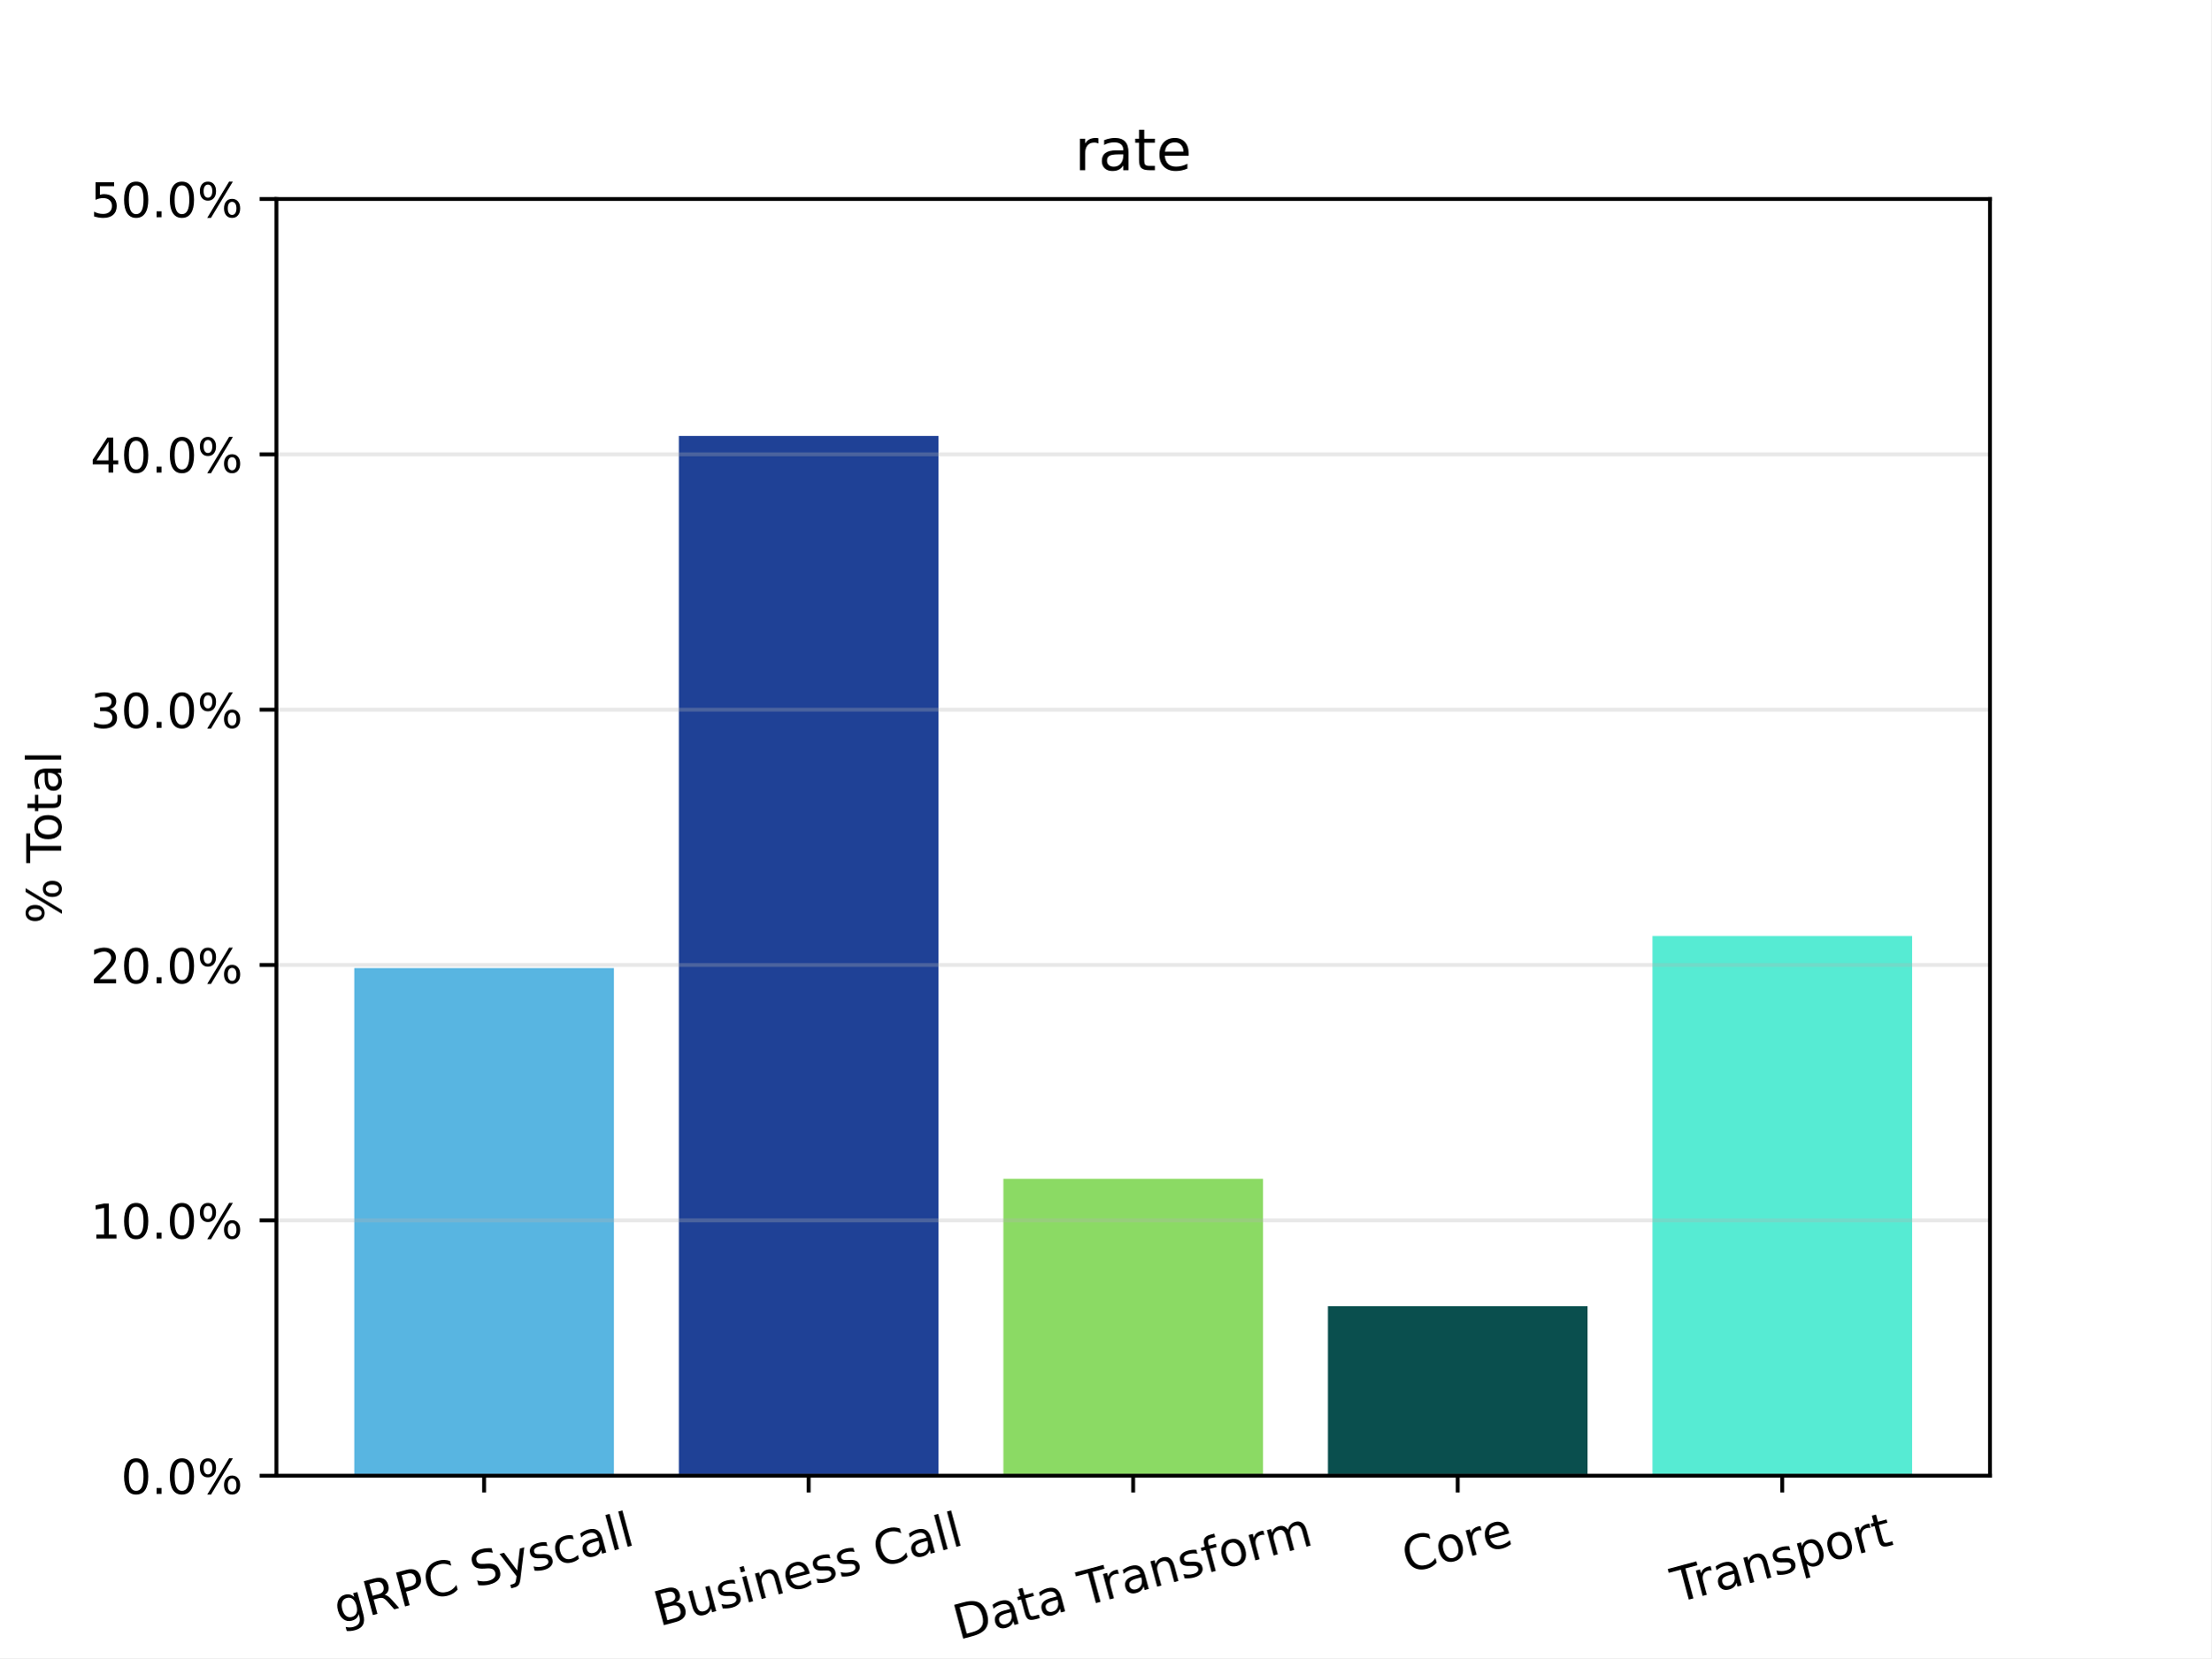
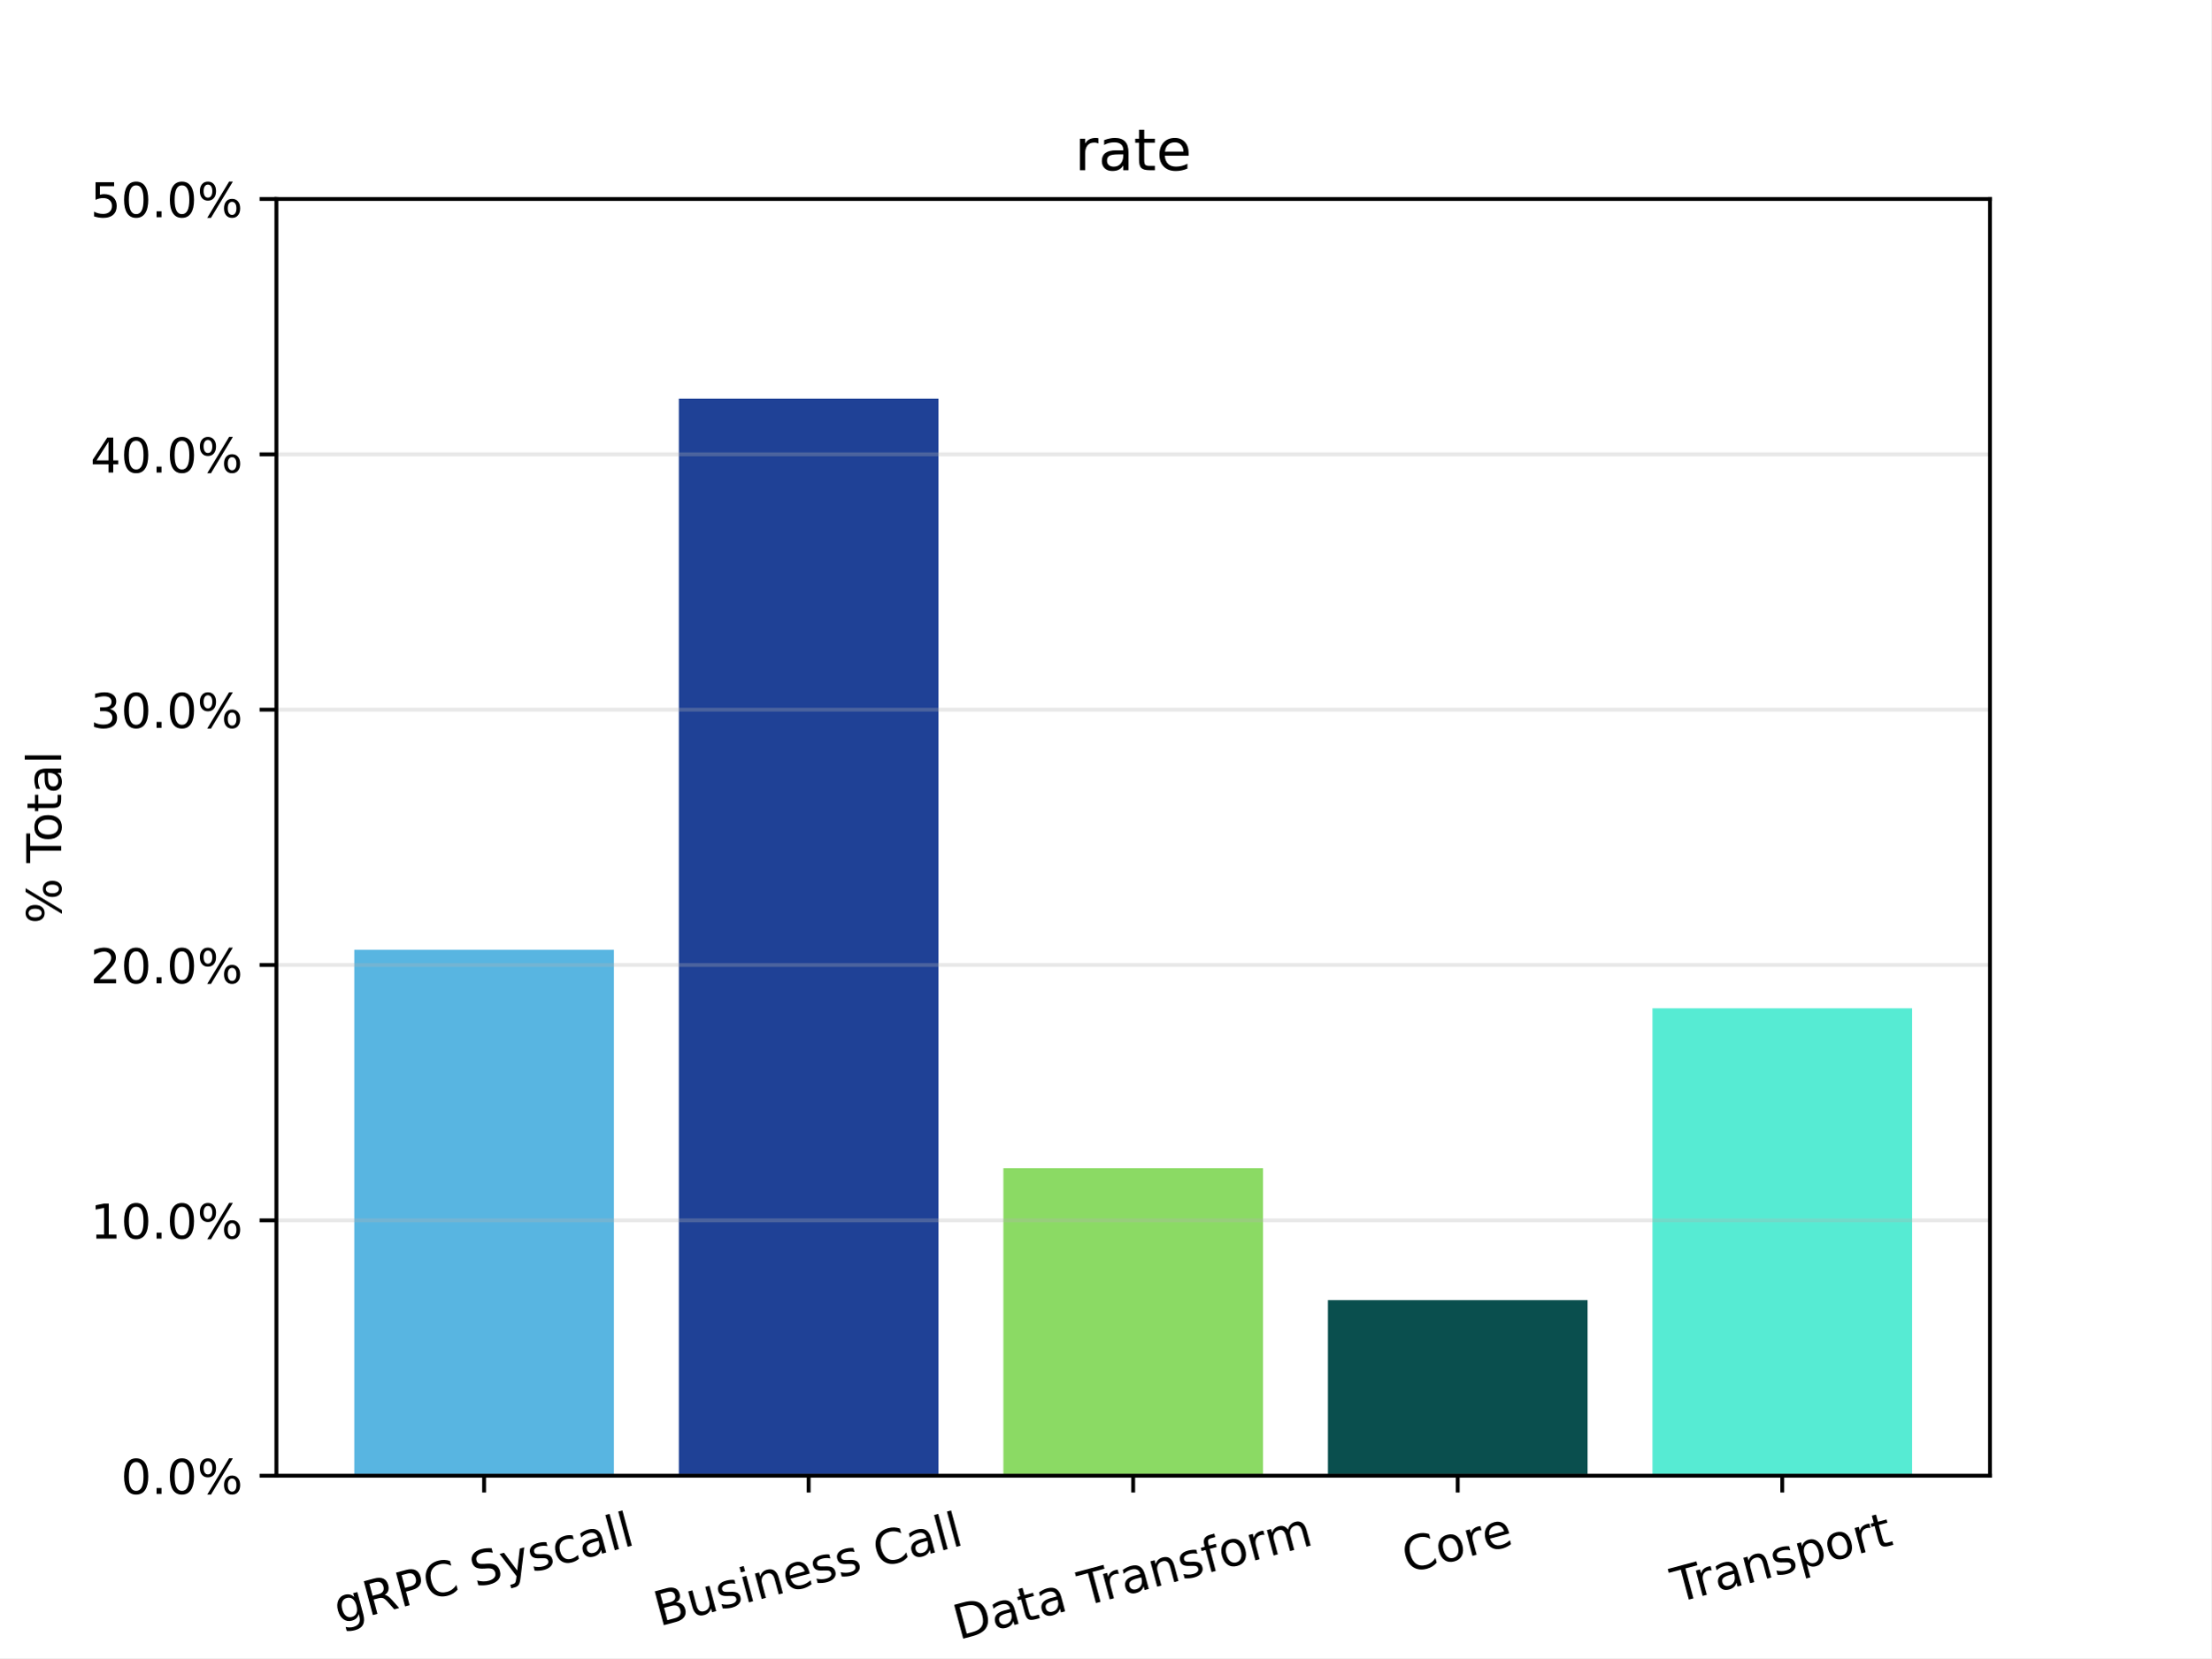
<svg xmlns="http://www.w3.org/2000/svg" xmlns:xlink="http://www.w3.org/1999/xlink" width="460.8pt" height="345.6pt" viewBox="0 0 460.8 345.6" version="1.1">
  <defs>
    <style type="text/css">*{stroke-linejoin: round; stroke-linecap: butt}</style>
  </defs>
  <g id="figure_1">
    <g id="patch_1">
      <path d="M 0 345.6  L 460.8 345.6  L 460.8 0  L 0 0  z " style="fill: #ffffff" />
    </g>
    <g id="axes_1">
      <g id="patch_2">
        <path d="M 57.6 307.584  L 414.72 307.584  L 414.72 41.472  L 57.6 41.472  z " style="fill: #ffffff" />
      </g>
      <g id="patch_3">
-         <path d="M 73.833 307.584  L 127.942 307.584  L 127.942 201.771  L 73.833 201.771  z " clip-path="url(#p71d9828ce2)" style="fill: #58b5e1" />
+         <path d="M 73.833 307.584  L 127.942 307.584  L 127.942 197.972  L 73.833 197.972  z " clip-path="url(#p991307d106)" style="fill: #58b5e1" />
      </g>
      <g id="patch_4">
-         <path d="M 141.469 307.584  L 195.578 307.584  L 195.578 90.871  L 141.469 90.871  z " clip-path="url(#p71d9828ce2)" style="fill: #1f4196" />
+         <path d="M 141.469 307.584  L 195.578 307.584  L 195.578 83.089  L 141.469 83.089  z " clip-path="url(#p991307d106)" style="fill: #1f4196" />
      </g>
      <g id="patch_5">
-         <path d="M 209.105 307.584  L 263.215 307.584  L 263.215 245.71  L 209.105 245.71  z " clip-path="url(#p71d9828ce2)" style="fill: #8bda64" />
+         <path d="M 209.105 307.584  L 263.215 307.584  L 263.215 243.488  L 209.105 243.488  z " clip-path="url(#p991307d106)" style="fill: #8bda64" />
      </g>
      <g id="patch_6">
-         <path d="M 276.742 307.584  L 330.851 307.584  L 330.851 272.253  L 276.742 272.253  z " clip-path="url(#p71d9828ce2)" style="fill: #0a4f4e" />
+         <path d="M 276.742 307.584  L 330.851 307.584  L 330.851 270.984  L 276.742 270.984  z " clip-path="url(#p991307d106)" style="fill: #0a4f4e" />
      </g>
      <g id="patch_7">
-         <path d="M 344.378 307.584  L 398.487 307.584  L 398.487 195.091  L 344.378 195.091  z " clip-path="url(#p71d9828ce2)" style="fill: #56ebd3" />
+         <path d="M 344.378 307.584  L 398.487 307.584  L 398.487 210.163  L 344.378 210.163  z " clip-path="url(#p991307d106)" style="fill: #56ebd3" />
      </g>
      <g id="matplotlib.axis_1">
        <g id="xtick_1">
          <g id="line2d_1">
            <defs>
-               <path id="m4868a2fec8" d="M 0 0  L 0 3.5  " style="stroke: #000000; stroke-width: 0.8" />
+               <path id="m42cf8cdc71" d="M 0 0  L 0 3.5  " style="stroke: #000000; stroke-width: 0.8" />
            </defs>
            <g>
-               <use xlink:href="#m4868a2fec8" x="100.887" y="307.584" style="stroke: #000000; stroke-width: 0.8" />
+               <use xlink:href="#m42cf8cdc71" x="100.887" y="307.584" style="stroke: #000000; stroke-width: 0.8" />
            </g>
          </g>
          <g id="text_1">
            <g transform="translate(70.62089 338.526) rotate(-15) scale(0.1 -0.1)">
              <defs>
                <path id="DejaVuSans-67" d="M 2906 1791  Q 2906 2416 2648 2759  Q 2391 3103 1925 3103  Q 1463 3103 1205 2759  Q 947 2416 947 1791  Q 947 1169 1205 825  Q 1463 481 1925 481  Q 2391 481 2648 825  Q 2906 1169 2906 1791  z M 3481 434  Q 3481 -459 3084 -895  Q 2688 -1331 1869 -1331  Q 1566 -1331 1297 -1286  Q 1028 -1241 775 -1147  L 775 -588  Q 1028 -725 1275 -790  Q 1522 -856 1778 -856  Q 2344 -856 2625 -561  Q 2906 -266 2906 331  L 2906 616  Q 2728 306 2450 153  Q 2172 0 1784 0  Q 1141 0 747 490  Q 353 981 353 1791  Q 353 2603 747 3093  Q 1141 3584 1784 3584  Q 2172 3584 2450 3431  Q 2728 3278 2906 2969  L 2906 3500  L 3481 3500  L 3481 434  z " transform="scale(0.015625)" />
                <path id="DejaVuSans-52" d="M 2841 2188  Q 3044 2119 3236 1894  Q 3428 1669 3622 1275  L 4263 0  L 3584 0  L 2988 1197  Q 2756 1666 2539 1819  Q 2322 1972 1947 1972  L 1259 1972  L 1259 0  L 628 0  L 628 4666  L 2053 4666  Q 2853 4666 3247 4331  Q 3641 3997 3641 3322  Q 3641 2881 3436 2590  Q 3231 2300 2841 2188  z M 1259 4147  L 1259 2491  L 2053 2491  Q 2509 2491 2742 2702  Q 2975 2913 2975 3322  Q 2975 3731 2742 3939  Q 2509 4147 2053 4147  L 1259 4147  z " transform="scale(0.015625)" />
                <path id="DejaVuSans-50" d="M 1259 4147  L 1259 2394  L 2053 2394  Q 2494 2394 2734 2622  Q 2975 2850 2975 3272  Q 2975 3691 2734 3919  Q 2494 4147 2053 4147  L 1259 4147  z M 628 4666  L 2053 4666  Q 2838 4666 3239 4311  Q 3641 3956 3641 3272  Q 3641 2581 3239 2228  Q 2838 1875 2053 1875  L 1259 1875  L 1259 0  L 628 0  L 628 4666  z " transform="scale(0.015625)" />
                <path id="DejaVuSans-43" d="M 4122 4306  L 4122 3641  Q 3803 3938 3442 4084  Q 3081 4231 2675 4231  Q 1875 4231 1450 3742  Q 1025 3253 1025 2328  Q 1025 1406 1450 917  Q 1875 428 2675 428  Q 3081 428 3442 575  Q 3803 722 4122 1019  L 4122 359  Q 3791 134 3420 21  Q 3050 -91 2638 -91  Q 1578 -91 968 557  Q 359 1206 359 2328  Q 359 3453 968 4101  Q 1578 4750 2638 4750  Q 3056 4750 3426 4639  Q 3797 4528 4122 4306  z " transform="scale(0.015625)" />
                <path id="DejaVuSans-20" transform="scale(0.015625)" />
                <path id="DejaVuSans-53" d="M 3425 4513  L 3425 3897  Q 3066 4069 2747 4153  Q 2428 4238 2131 4238  Q 1616 4238 1336 4038  Q 1056 3838 1056 3469  Q 1056 3159 1242 3001  Q 1428 2844 1947 2747  L 2328 2669  Q 3034 2534 3370 2195  Q 3706 1856 3706 1288  Q 3706 609 3251 259  Q 2797 -91 1919 -91  Q 1588 -91 1214 -16  Q 841 59 441 206  L 441 856  Q 825 641 1194 531  Q 1563 422 1919 422  Q 2459 422 2753 634  Q 3047 847 3047 1241  Q 3047 1584 2836 1778  Q 2625 1972 2144 2069  L 1759 2144  Q 1053 2284 737 2584  Q 422 2884 422 3419  Q 422 4038 858 4394  Q 1294 4750 2059 4750  Q 2388 4750 2728 4690  Q 3069 4631 3425 4513  z " transform="scale(0.015625)" />
                <path id="DejaVuSans-79" d="M 2059 -325  Q 1816 -950 1584 -1140  Q 1353 -1331 966 -1331  L 506 -1331  L 506 -850  L 844 -850  Q 1081 -850 1212 -737  Q 1344 -625 1503 -206  L 1606 56  L 191 3500  L 800 3500  L 1894 763  L 2988 3500  L 3597 3500  L 2059 -325  z " transform="scale(0.015625)" />
                <path id="DejaVuSans-73" d="M 2834 3397  L 2834 2853  Q 2591 2978 2328 3040  Q 2066 3103 1784 3103  Q 1356 3103 1142 2972  Q 928 2841 928 2578  Q 928 2378 1081 2264  Q 1234 2150 1697 2047  L 1894 2003  Q 2506 1872 2764 1633  Q 3022 1394 3022 966  Q 3022 478 2636 193  Q 2250 -91 1575 -91  Q 1294 -91 989 -36  Q 684 19 347 128  L 347 722  Q 666 556 975 473  Q 1284 391 1588 391  Q 1994 391 2212 530  Q 2431 669 2431 922  Q 2431 1156 2273 1281  Q 2116 1406 1581 1522  L 1381 1569  Q 847 1681 609 1914  Q 372 2147 372 2553  Q 372 3047 722 3315  Q 1072 3584 1716 3584  Q 2034 3584 2315 3537  Q 2597 3491 2834 3397  z " transform="scale(0.015625)" />
                <path id="DejaVuSans-63" d="M 3122 3366  L 3122 2828  Q 2878 2963 2633 3030  Q 2388 3097 2138 3097  Q 1578 3097 1268 2742  Q 959 2388 959 1747  Q 959 1106 1268 751  Q 1578 397 2138 397  Q 2388 397 2633 464  Q 2878 531 3122 666  L 3122 134  Q 2881 22 2623 -34  Q 2366 -91 2075 -91  Q 1284 -91 818 406  Q 353 903 353 1747  Q 353 2603 823 3093  Q 1294 3584 2113 3584  Q 2378 3584 2631 3529  Q 2884 3475 3122 3366  z " transform="scale(0.015625)" />
                <path id="DejaVuSans-61" d="M 2194 1759  Q 1497 1759 1228 1600  Q 959 1441 959 1056  Q 959 750 1161 570  Q 1363 391 1709 391  Q 2188 391 2477 730  Q 2766 1069 2766 1631  L 2766 1759  L 2194 1759  z M 3341 1997  L 3341 0  L 2766 0  L 2766 531  Q 2569 213 2275 61  Q 1981 -91 1556 -91  Q 1019 -91 701 211  Q 384 513 384 1019  Q 384 1609 779 1909  Q 1175 2209 1959 2209  L 2766 2209  L 2766 2266  Q 2766 2663 2505 2880  Q 2244 3097 1772 3097  Q 1472 3097 1187 3025  Q 903 2953 641 2809  L 641 3341  Q 956 3463 1253 3523  Q 1550 3584 1831 3584  Q 2591 3584 2966 3190  Q 3341 2797 3341 1997  z " transform="scale(0.015625)" />
                <path id="DejaVuSans-6c" d="M 603 4863  L 1178 4863  L 1178 0  L 603 0  L 603 4863  z " transform="scale(0.015625)" />
              </defs>
              <use xlink:href="#DejaVuSans-67" />
              <use xlink:href="#DejaVuSans-52" x="63.477" />
              <use xlink:href="#DejaVuSans-50" x="132.959" />
              <use xlink:href="#DejaVuSans-43" x="193.262" />
              <use xlink:href="#DejaVuSans-20" x="263.086" />
              <use xlink:href="#DejaVuSans-53" x="294.873" />
              <use xlink:href="#DejaVuSans-79" x="358.35" />
              <use xlink:href="#DejaVuSans-73" x="417.529" />
              <use xlink:href="#DejaVuSans-63" x="469.629" />
              <use xlink:href="#DejaVuSans-61" x="524.609" />
              <use xlink:href="#DejaVuSans-6c" x="585.889" />
              <use xlink:href="#DejaVuSans-6c" x="613.672" />
            </g>
          </g>
        </g>
        <g id="xtick_2">
          <g id="line2d_2">
            <g>
-               <use xlink:href="#m4868a2fec8" x="168.524" y="307.584" style="stroke: #000000; stroke-width: 0.8" />
+               <use xlink:href="#m42cf8cdc71" x="168.524" y="307.584" style="stroke: #000000; stroke-width: 0.8" />
            </g>
          </g>
          <g id="text_2">
            <g transform="translate(137.3909 338.9902) rotate(-15) scale(0.1 -0.1)">
              <defs>
                <path id="DejaVuSans-42" d="M 1259 2228  L 1259 519  L 2272 519  Q 2781 519 3026 730  Q 3272 941 3272 1375  Q 3272 1813 3026 2020  Q 2781 2228 2272 2228  L 1259 2228  z M 1259 4147  L 1259 2741  L 2194 2741  Q 2656 2741 2882 2914  Q 3109 3088 3109 3444  Q 3109 3797 2882 3972  Q 2656 4147 2194 4147  L 1259 4147  z M 628 4666  L 2241 4666  Q 2963 4666 3353 4366  Q 3744 4066 3744 3513  Q 3744 3084 3544 2831  Q 3344 2578 2956 2516  Q 3422 2416 3680 2098  Q 3938 1781 3938 1306  Q 3938 681 3513 340  Q 3088 0 2303 0  L 628 0  L 628 4666  z " transform="scale(0.015625)" />
                <path id="DejaVuSans-75" d="M 544 1381  L 544 3500  L 1119 3500  L 1119 1403  Q 1119 906 1312 657  Q 1506 409 1894 409  Q 2359 409 2629 706  Q 2900 1003 2900 1516  L 2900 3500  L 3475 3500  L 3475 0  L 2900 0  L 2900 538  Q 2691 219 2414 64  Q 2138 -91 1772 -91  Q 1169 -91 856 284  Q 544 659 544 1381  z M 1991 3584  L 1991 3584  z " transform="scale(0.015625)" />
                <path id="DejaVuSans-69" d="M 603 3500  L 1178 3500  L 1178 0  L 603 0  L 603 3500  z M 603 4863  L 1178 4863  L 1178 4134  L 603 4134  L 603 4863  z " transform="scale(0.015625)" />
                <path id="DejaVuSans-6e" d="M 3513 2113  L 3513 0  L 2938 0  L 2938 2094  Q 2938 2591 2744 2837  Q 2550 3084 2163 3084  Q 1697 3084 1428 2787  Q 1159 2491 1159 1978  L 1159 0  L 581 0  L 581 3500  L 1159 3500  L 1159 2956  Q 1366 3272 1645 3428  Q 1925 3584 2291 3584  Q 2894 3584 3203 3211  Q 3513 2838 3513 2113  z " transform="scale(0.015625)" />
                <path id="DejaVuSans-65" d="M 3597 1894  L 3597 1613  L 953 1613  Q 991 1019 1311 708  Q 1631 397 2203 397  Q 2534 397 2845 478  Q 3156 559 3463 722  L 3463 178  Q 3153 47 2828 -22  Q 2503 -91 2169 -91  Q 1331 -91 842 396  Q 353 884 353 1716  Q 353 2575 817 3079  Q 1281 3584 2069 3584  Q 2775 3584 3186 3129  Q 3597 2675 3597 1894  z M 3022 2063  Q 3016 2534 2758 2815  Q 2500 3097 2075 3097  Q 1594 3097 1305 2825  Q 1016 2553 972 2059  L 3022 2063  z " transform="scale(0.015625)" />
              </defs>
              <use xlink:href="#DejaVuSans-42" />
              <use xlink:href="#DejaVuSans-75" x="68.604" />
              <use xlink:href="#DejaVuSans-73" x="131.982" />
              <use xlink:href="#DejaVuSans-69" x="184.082" />
              <use xlink:href="#DejaVuSans-6e" x="211.865" />
              <use xlink:href="#DejaVuSans-65" x="275.244" />
              <use xlink:href="#DejaVuSans-73" x="336.768" />
              <use xlink:href="#DejaVuSans-73" x="388.867" />
              <use xlink:href="#DejaVuSans-20" x="440.967" />
              <use xlink:href="#DejaVuSans-43" x="472.754" />
              <use xlink:href="#DejaVuSans-61" x="542.578" />
              <use xlink:href="#DejaVuSans-6c" x="603.857" />
              <use xlink:href="#DejaVuSans-6c" x="631.641" />
            </g>
          </g>
        </g>
        <g id="xtick_3">
          <g id="line2d_3">
            <g>
-               <use xlink:href="#m4868a2fec8" x="236.16" y="307.584" style="stroke: #000000; stroke-width: 0.8" />
+               <use xlink:href="#m42cf8cdc71" x="236.16" y="307.584" style="stroke: #000000; stroke-width: 0.8" />
            </g>
          </g>
          <g id="text_3">
            <g transform="translate(199.7879 341.798) rotate(-15) scale(0.1 -0.1)">
              <defs>
                <path id="DejaVuSans-44" d="M 1259 4147  L 1259 519  L 2022 519  Q 2988 519 3436 956  Q 3884 1394 3884 2338  Q 3884 3275 3436 3711  Q 2988 4147 2022 4147  L 1259 4147  z M 628 4666  L 1925 4666  Q 3281 4666 3915 4102  Q 4550 3538 4550 2338  Q 4550 1131 3912 565  Q 3275 0 1925 0  L 628 0  L 628 4666  z " transform="scale(0.015625)" />
                <path id="DejaVuSans-74" d="M 1172 4494  L 1172 3500  L 2356 3500  L 2356 3053  L 1172 3053  L 1172 1153  Q 1172 725 1289 603  Q 1406 481 1766 481  L 2356 481  L 2356 0  L 1766 0  Q 1100 0 847 248  Q 594 497 594 1153  L 594 3053  L 172 3053  L 172 3500  L 594 3500  L 594 4494  L 1172 4494  z " transform="scale(0.015625)" />
                <path id="DejaVuSans-54" d="M -19 4666  L 3928 4666  L 3928 4134  L 2272 4134  L 2272 0  L 1638 0  L 1638 4134  L -19 4134  L -19 4666  z " transform="scale(0.015625)" />
                <path id="DejaVuSans-72" d="M 2631 2963  Q 2534 3019 2420 3045  Q 2306 3072 2169 3072  Q 1681 3072 1420 2755  Q 1159 2438 1159 1844  L 1159 0  L 581 0  L 581 3500  L 1159 3500  L 1159 2956  Q 1341 3275 1631 3429  Q 1922 3584 2338 3584  Q 2397 3584 2469 3576  Q 2541 3569 2628 3553  L 2631 2963  z " transform="scale(0.015625)" />
                <path id="DejaVuSans-66" d="M 2375 4863  L 2375 4384  L 1825 4384  Q 1516 4384 1395 4259  Q 1275 4134 1275 3809  L 1275 3500  L 2222 3500  L 2222 3053  L 1275 3053  L 1275 0  L 697 0  L 697 3053  L 147 3053  L 147 3500  L 697 3500  L 697 3744  Q 697 4328 969 4595  Q 1241 4863 1831 4863  L 2375 4863  z " transform="scale(0.015625)" />
                <path id="DejaVuSans-6f" d="M 1959 3097  Q 1497 3097 1228 2736  Q 959 2375 959 1747  Q 959 1119 1226 758  Q 1494 397 1959 397  Q 2419 397 2687 759  Q 2956 1122 2956 1747  Q 2956 2369 2687 2733  Q 2419 3097 1959 3097  z M 1959 3584  Q 2709 3584 3137 3096  Q 3566 2609 3566 1747  Q 3566 888 3137 398  Q 2709 -91 1959 -91  Q 1206 -91 779 398  Q 353 888 353 1747  Q 353 2609 779 3096  Q 1206 3584 1959 3584  z " transform="scale(0.015625)" />
                <path id="DejaVuSans-6d" d="M 3328 2828  Q 3544 3216 3844 3400  Q 4144 3584 4550 3584  Q 5097 3584 5394 3201  Q 5691 2819 5691 2113  L 5691 0  L 5113 0  L 5113 2094  Q 5113 2597 4934 2840  Q 4756 3084 4391 3084  Q 3944 3084 3684 2787  Q 3425 2491 3425 1978  L 3425 0  L 2847 0  L 2847 2094  Q 2847 2600 2669 2842  Q 2491 3084 2119 3084  Q 1678 3084 1418 2786  Q 1159 2488 1159 1978  L 1159 0  L 581 0  L 581 3500  L 1159 3500  L 1159 2956  Q 1356 3278 1631 3431  Q 1906 3584 2284 3584  Q 2666 3584 2933 3390  Q 3200 3197 3328 2828  z " transform="scale(0.015625)" />
              </defs>
              <use xlink:href="#DejaVuSans-44" />
              <use xlink:href="#DejaVuSans-61" x="77.002" />
              <use xlink:href="#DejaVuSans-74" x="138.281" />
              <use xlink:href="#DejaVuSans-61" x="177.49" />
              <use xlink:href="#DejaVuSans-20" x="238.77" />
              <use xlink:href="#DejaVuSans-54" x="270.557" />
              <use xlink:href="#DejaVuSans-72" x="316.891" />
              <use xlink:href="#DejaVuSans-61" x="358.004" />
              <use xlink:href="#DejaVuSans-6e" x="419.283" />
              <use xlink:href="#DejaVuSans-73" x="482.662" />
              <use xlink:href="#DejaVuSans-66" x="534.762" />
              <use xlink:href="#DejaVuSans-6f" x="569.967" />
              <use xlink:href="#DejaVuSans-72" x="631.148" />
              <use xlink:href="#DejaVuSans-6d" x="670.512" />
            </g>
          </g>
        </g>
        <g id="xtick_4">
          <g id="line2d_4">
            <g>
-               <use xlink:href="#m4868a2fec8" x="303.796" y="307.584" style="stroke: #000000; stroke-width: 0.8" />
+               <use xlink:href="#m42cf8cdc71" x="303.796" y="307.584" style="stroke: #000000; stroke-width: 0.8" />
            </g>
          </g>
          <g id="text_4">
            <g transform="translate(293.3345 327.9128) rotate(-15) scale(0.1 -0.1)">
              <use xlink:href="#DejaVuSans-43" />
              <use xlink:href="#DejaVuSans-6f" x="69.824" />
              <use xlink:href="#DejaVuSans-72" x="131.006" />
              <use xlink:href="#DejaVuSans-65" x="169.869" />
            </g>
          </g>
        </g>
        <g id="xtick_5">
          <g id="line2d_5">
            <g>
-               <use xlink:href="#m4868a2fec8" x="371.433" y="307.584" style="stroke: #000000; stroke-width: 0.8" />
+               <use xlink:href="#m42cf8cdc71" x="371.433" y="307.584" style="stroke: #000000; stroke-width: 0.8" />
            </g>
          </g>
          <g id="text_5">
            <g transform="translate(349.4876 334.0666) rotate(-15) scale(0.1 -0.1)">
              <defs>
                <path id="DejaVuSans-70" d="M 1159 525  L 1159 -1331  L 581 -1331  L 581 3500  L 1159 3500  L 1159 2969  Q 1341 3281 1617 3432  Q 1894 3584 2278 3584  Q 2916 3584 3314 3078  Q 3713 2572 3713 1747  Q 3713 922 3314 415  Q 2916 -91 2278 -91  Q 1894 -91 1617 61  Q 1341 213 1159 525  z M 3116 1747  Q 3116 2381 2855 2742  Q 2594 3103 2138 3103  Q 1681 3103 1420 2742  Q 1159 2381 1159 1747  Q 1159 1113 1420 752  Q 1681 391 2138 391  Q 2594 391 2855 752  Q 3116 1113 3116 1747  z " transform="scale(0.015625)" />
              </defs>
              <use xlink:href="#DejaVuSans-54" />
              <use xlink:href="#DejaVuSans-72" x="46.334" />
              <use xlink:href="#DejaVuSans-61" x="87.447" />
              <use xlink:href="#DejaVuSans-6e" x="148.727" />
              <use xlink:href="#DejaVuSans-73" x="212.105" />
              <use xlink:href="#DejaVuSans-70" x="264.205" />
              <use xlink:href="#DejaVuSans-6f" x="327.682" />
              <use xlink:href="#DejaVuSans-72" x="388.863" />
              <use xlink:href="#DejaVuSans-74" x="429.977" />
            </g>
          </g>
        </g>
        <g id="text_6">
          <g transform="translate(209.2084 355.4053) scale(0.1 -0.1)">
            <use xlink:href="#DejaVuSans-43" />
            <use xlink:href="#DejaVuSans-61" x="69.824" />
            <use xlink:href="#DejaVuSans-74" x="131.104" />
            <use xlink:href="#DejaVuSans-65" x="170.312" />
            <use xlink:href="#DejaVuSans-67" x="231.836" />
            <use xlink:href="#DejaVuSans-6f" x="295.312" />
            <use xlink:href="#DejaVuSans-72" x="356.494" />
            <use xlink:href="#DejaVuSans-69" x="397.607" />
            <use xlink:href="#DejaVuSans-65" x="425.391" />
            <use xlink:href="#DejaVuSans-73" x="486.914" />
          </g>
        </g>
      </g>
      <g id="matplotlib.axis_2">
        <g id="ytick_1">
          <g id="line2d_6">
-             <path d="M 57.6 307.584  L 414.72 307.584  " clip-path="url(#p71d9828ce2)" style="fill: none; stroke: #b0b0b0; stroke-opacity: 0.3; stroke-width: 0.8; stroke-linecap: square" />
+             <path d="M 57.6 307.584  L 414.72 307.584  " clip-path="url(#p991307d106)" style="fill: none; stroke: #b0b0b0; stroke-opacity: 0.3; stroke-width: 0.8; stroke-linecap: square" />
          </g>
          <g id="line2d_7">
            <defs>
-               <path id="m568b0beee9" d="M 0 0  L -3.5 0  " style="stroke: #000000; stroke-width: 0.8" />
+               <path id="ma6995657c7" d="M 0 0  L -3.5 0  " style="stroke: #000000; stroke-width: 0.8" />
            </defs>
            <g>
-               <use xlink:href="#m568b0beee9" x="57.6" y="307.584" style="stroke: #000000; stroke-width: 0.8" />
+               <use xlink:href="#ma6995657c7" x="57.6" y="307.584" style="stroke: #000000; stroke-width: 0.8" />
            </g>
          </g>
          <g id="text_7">
            <g transform="translate(25.19531 311.3832) scale(0.1 -0.1)">
              <defs>
                <path id="DejaVuSans-30" d="M 2034 4250  Q 1547 4250 1301 3770  Q 1056 3291 1056 2328  Q 1056 1369 1301 889  Q 1547 409 2034 409  Q 2525 409 2770 889  Q 3016 1369 3016 2328  Q 3016 3291 2770 3770  Q 2525 4250 2034 4250  z M 2034 4750  Q 2819 4750 3233 4129  Q 3647 3509 3647 2328  Q 3647 1150 3233 529  Q 2819 -91 2034 -91  Q 1250 -91 836 529  Q 422 1150 422 2328  Q 422 3509 836 4129  Q 1250 4750 2034 4750  z " transform="scale(0.015625)" />
                <path id="DejaVuSans-2e" d="M 684 794  L 1344 794  L 1344 0  L 684 0  L 684 794  z " transform="scale(0.015625)" />
                <path id="DejaVuSans-25" d="M 4653 2053  Q 4381 2053 4226 1822  Q 4072 1591 4072 1178  Q 4072 772 4226 539  Q 4381 306 4653 306  Q 4919 306 5073 539  Q 5228 772 5228 1178  Q 5228 1588 5073 1820  Q 4919 2053 4653 2053  z M 4653 2450  Q 5147 2450 5437 2106  Q 5728 1763 5728 1178  Q 5728 594 5436 251  Q 5144 -91 4653 -91  Q 4153 -91 3862 251  Q 3572 594 3572 1178  Q 3572 1766 3864 2108  Q 4156 2450 4653 2450  z M 1428 4353  Q 1159 4353 1004 4120  Q 850 3888 850 3481  Q 850 3069 1003 2837  Q 1156 2606 1428 2606  Q 1700 2606 1854 2837  Q 2009 3069 2009 3481  Q 2009 3884 1853 4118  Q 1697 4353 1428 4353  z M 4250 4750  L 4750 4750  L 1831 -91  L 1331 -91  L 4250 4750  z M 1428 4750  Q 1922 4750 2215 4408  Q 2509 4066 2509 3481  Q 2509 2891 2217 2550  Q 1925 2209 1428 2209  Q 931 2209 642 2551  Q 353 2894 353 3481  Q 353 4063 643 4406  Q 934 4750 1428 4750  z " transform="scale(0.015625)" />
              </defs>
              <use xlink:href="#DejaVuSans-30" />
              <use xlink:href="#DejaVuSans-2e" x="63.623" />
              <use xlink:href="#DejaVuSans-30" x="95.41" />
              <use xlink:href="#DejaVuSans-25" x="159.033" />
            </g>
          </g>
        </g>
        <g id="ytick_2">
          <g id="line2d_8">
-             <path d="M 57.6 254.362  L 414.72 254.362  " clip-path="url(#p71d9828ce2)" style="fill: none; stroke: #b0b0b0; stroke-opacity: 0.3; stroke-width: 0.8; stroke-linecap: square" />
+             <path d="M 57.6 254.362  L 414.72 254.362  " clip-path="url(#p991307d106)" style="fill: none; stroke: #b0b0b0; stroke-opacity: 0.3; stroke-width: 0.8; stroke-linecap: square" />
          </g>
          <g id="line2d_9">
            <g>
-               <use xlink:href="#m568b0beee9" x="57.6" y="254.362" style="stroke: #000000; stroke-width: 0.8" />
+               <use xlink:href="#ma6995657c7" x="57.6" y="254.362" style="stroke: #000000; stroke-width: 0.8" />
            </g>
          </g>
          <g id="text_8">
            <g transform="translate(18.83281 258.1608) scale(0.1 -0.1)">
              <defs>
                <path id="DejaVuSans-31" d="M 794 531  L 1825 531  L 1825 4091  L 703 3866  L 703 4441  L 1819 4666  L 2450 4666  L 2450 531  L 3481 531  L 3481 0  L 794 0  L 794 531  z " transform="scale(0.015625)" />
              </defs>
              <use xlink:href="#DejaVuSans-31" />
              <use xlink:href="#DejaVuSans-30" x="63.623" />
              <use xlink:href="#DejaVuSans-2e" x="127.246" />
              <use xlink:href="#DejaVuSans-30" x="159.033" />
              <use xlink:href="#DejaVuSans-25" x="222.656" />
            </g>
          </g>
        </g>
        <g id="ytick_3">
          <g id="line2d_10">
-             <path d="M 57.6 201.139  L 414.72 201.139  " clip-path="url(#p71d9828ce2)" style="fill: none; stroke: #b0b0b0; stroke-opacity: 0.3; stroke-width: 0.8; stroke-linecap: square" />
+             <path d="M 57.6 201.139  L 414.72 201.139  " clip-path="url(#p991307d106)" style="fill: none; stroke: #b0b0b0; stroke-opacity: 0.3; stroke-width: 0.8; stroke-linecap: square" />
          </g>
          <g id="line2d_11">
            <g>
-               <use xlink:href="#m568b0beee9" x="57.6" y="201.139" style="stroke: #000000; stroke-width: 0.8" />
+               <use xlink:href="#ma6995657c7" x="57.6" y="201.139" style="stroke: #000000; stroke-width: 0.8" />
            </g>
          </g>
          <g id="text_9">
            <g transform="translate(18.83281 204.9384) scale(0.1 -0.1)">
              <defs>
                <path id="DejaVuSans-32" d="M 1228 531  L 3431 531  L 3431 0  L 469 0  L 469 531  Q 828 903 1448 1529  Q 2069 2156 2228 2338  Q 2531 2678 2651 2914  Q 2772 3150 2772 3378  Q 2772 3750 2511 3984  Q 2250 4219 1831 4219  Q 1534 4219 1204 4116  Q 875 4013 500 3803  L 500 4441  Q 881 4594 1212 4672  Q 1544 4750 1819 4750  Q 2544 4750 2975 4387  Q 3406 4025 3406 3419  Q 3406 3131 3298 2873  Q 3191 2616 2906 2266  Q 2828 2175 2409 1742  Q 1991 1309 1228 531  z " transform="scale(0.015625)" />
              </defs>
              <use xlink:href="#DejaVuSans-32" />
              <use xlink:href="#DejaVuSans-30" x="63.623" />
              <use xlink:href="#DejaVuSans-2e" x="127.246" />
              <use xlink:href="#DejaVuSans-30" x="159.033" />
              <use xlink:href="#DejaVuSans-25" x="222.656" />
            </g>
          </g>
        </g>
        <g id="ytick_4">
          <g id="line2d_12">
-             <path d="M 57.6 147.917  L 414.72 147.917  " clip-path="url(#p71d9828ce2)" style="fill: none; stroke: #b0b0b0; stroke-opacity: 0.3; stroke-width: 0.8; stroke-linecap: square" />
+             <path d="M 57.6 147.917  L 414.72 147.917  " clip-path="url(#p991307d106)" style="fill: none; stroke: #b0b0b0; stroke-opacity: 0.3; stroke-width: 0.8; stroke-linecap: square" />
          </g>
          <g id="line2d_13">
            <g>
-               <use xlink:href="#m568b0beee9" x="57.6" y="147.917" style="stroke: #000000; stroke-width: 0.8" />
+               <use xlink:href="#ma6995657c7" x="57.6" y="147.917" style="stroke: #000000; stroke-width: 0.8" />
            </g>
          </g>
          <g id="text_10">
            <g transform="translate(18.83281 151.716) scale(0.1 -0.1)">
              <defs>
                <path id="DejaVuSans-33" d="M 2597 2516  Q 3050 2419 3304 2112  Q 3559 1806 3559 1356  Q 3559 666 3084 287  Q 2609 -91 1734 -91  Q 1441 -91 1130 -33  Q 819 25 488 141  L 488 750  Q 750 597 1062 519  Q 1375 441 1716 441  Q 2309 441 2620 675  Q 2931 909 2931 1356  Q 2931 1769 2642 2001  Q 2353 2234 1838 2234  L 1294 2234  L 1294 2753  L 1863 2753  Q 2328 2753 2575 2939  Q 2822 3125 2822 3475  Q 2822 3834 2567 4026  Q 2313 4219 1838 4219  Q 1578 4219 1281 4162  Q 984 4106 628 3988  L 628 4550  Q 988 4650 1302 4700  Q 1616 4750 1894 4750  Q 2613 4750 3031 4423  Q 3450 4097 3450 3541  Q 3450 3153 3228 2886  Q 3006 2619 2597 2516  z " transform="scale(0.015625)" />
              </defs>
              <use xlink:href="#DejaVuSans-33" />
              <use xlink:href="#DejaVuSans-30" x="63.623" />
              <use xlink:href="#DejaVuSans-2e" x="127.246" />
              <use xlink:href="#DejaVuSans-30" x="159.033" />
              <use xlink:href="#DejaVuSans-25" x="222.656" />
            </g>
          </g>
        </g>
        <g id="ytick_5">
          <g id="line2d_14">
-             <path d="M 57.6 94.694  L 414.72 94.694  " clip-path="url(#p71d9828ce2)" style="fill: none; stroke: #b0b0b0; stroke-opacity: 0.3; stroke-width: 0.8; stroke-linecap: square" />
+             <path d="M 57.6 94.694  L 414.72 94.694  " clip-path="url(#p991307d106)" style="fill: none; stroke: #b0b0b0; stroke-opacity: 0.3; stroke-width: 0.8; stroke-linecap: square" />
          </g>
          <g id="line2d_15">
            <g>
-               <use xlink:href="#m568b0beee9" x="57.6" y="94.694" style="stroke: #000000; stroke-width: 0.8" />
+               <use xlink:href="#ma6995657c7" x="57.6" y="94.694" style="stroke: #000000; stroke-width: 0.8" />
            </g>
          </g>
          <g id="text_11">
            <g transform="translate(18.83281 98.49362) scale(0.1 -0.1)">
              <defs>
                <path id="DejaVuSans-34" d="M 2419 4116  L 825 1625  L 2419 1625  L 2419 4116  z M 2253 4666  L 3047 4666  L 3047 1625  L 3713 1625  L 3713 1100  L 3047 1100  L 3047 0  L 2419 0  L 2419 1100  L 313 1100  L 313 1709  L 2253 4666  z " transform="scale(0.015625)" />
              </defs>
              <use xlink:href="#DejaVuSans-34" />
              <use xlink:href="#DejaVuSans-30" x="63.623" />
              <use xlink:href="#DejaVuSans-2e" x="127.246" />
              <use xlink:href="#DejaVuSans-30" x="159.033" />
              <use xlink:href="#DejaVuSans-25" x="222.656" />
            </g>
          </g>
        </g>
        <g id="ytick_6">
          <g id="line2d_16">
-             <path d="M 57.6 41.472  L 414.72 41.472  " clip-path="url(#p71d9828ce2)" style="fill: none; stroke: #b0b0b0; stroke-opacity: 0.3; stroke-width: 0.8; stroke-linecap: square" />
+             <path d="M 57.6 41.472  L 414.72 41.472  " clip-path="url(#p991307d106)" style="fill: none; stroke: #b0b0b0; stroke-opacity: 0.3; stroke-width: 0.8; stroke-linecap: square" />
          </g>
          <g id="line2d_17">
            <g>
-               <use xlink:href="#m568b0beee9" x="57.6" y="41.472" style="stroke: #000000; stroke-width: 0.8" />
+               <use xlink:href="#ma6995657c7" x="57.6" y="41.472" style="stroke: #000000; stroke-width: 0.8" />
            </g>
          </g>
          <g id="text_12">
            <g transform="translate(18.83281 45.27122) scale(0.1 -0.1)">
              <defs>
                <path id="DejaVuSans-35" d="M 691 4666  L 3169 4666  L 3169 4134  L 1269 4134  L 1269 2991  Q 1406 3038 1543 3061  Q 1681 3084 1819 3084  Q 2600 3084 3056 2656  Q 3513 2228 3513 1497  Q 3513 744 3044 326  Q 2575 -91 1722 -91  Q 1428 -91 1123 -41  Q 819 9 494 109  L 494 744  Q 775 591 1075 516  Q 1375 441 1709 441  Q 2250 441 2565 725  Q 2881 1009 2881 1497  Q 2881 1984 2565 2268  Q 2250 2553 1709 2553  Q 1456 2553 1204 2497  Q 953 2441 691 2322  L 691 4666  z " transform="scale(0.015625)" />
              </defs>
              <use xlink:href="#DejaVuSans-35" />
              <use xlink:href="#DejaVuSans-30" x="63.623" />
              <use xlink:href="#DejaVuSans-2e" x="127.246" />
              <use xlink:href="#DejaVuSans-30" x="159.033" />
              <use xlink:href="#DejaVuSans-25" x="222.656" />
            </g>
          </g>
        </g>
        <g id="text_13">
          <g transform="translate(12.75313 192.5444) rotate(-90) scale(0.1 -0.1)">
            <use xlink:href="#DejaVuSans-25" />
            <use xlink:href="#DejaVuSans-20" x="95.02" />
            <use xlink:href="#DejaVuSans-54" x="126.807" />
            <use xlink:href="#DejaVuSans-6f" x="170.891" />
            <use xlink:href="#DejaVuSans-74" x="232.072" />
            <use xlink:href="#DejaVuSans-61" x="271.281" />
            <use xlink:href="#DejaVuSans-6c" x="332.561" />
          </g>
        </g>
      </g>
      <g id="patch_8">
        <path d="M 57.6 307.584  L 57.6 41.472  " style="fill: none; stroke: #000000; stroke-width: 0.8; stroke-linejoin: miter; stroke-linecap: square" />
      </g>
      <g id="patch_9">
        <path d="M 414.72 307.584  L 414.72 41.472  " style="fill: none; stroke: #000000; stroke-width: 0.8; stroke-linejoin: miter; stroke-linecap: square" />
      </g>
      <g id="patch_10">
        <path d="M 57.6 307.584  L 414.72 307.584  " style="fill: none; stroke: #000000; stroke-width: 0.8; stroke-linejoin: miter; stroke-linecap: square" />
      </g>
      <g id="patch_11">
        <path d="M 57.6 41.472  L 414.72 41.472  " style="fill: none; stroke: #000000; stroke-width: 0.8; stroke-linejoin: miter; stroke-linecap: square" />
      </g>
      <g id="text_14">
        <g transform="translate(223.9725 35.472) scale(0.12 -0.12)">
          <use xlink:href="#DejaVuSans-72" />
          <use xlink:href="#DejaVuSans-61" x="41.113" />
          <use xlink:href="#DejaVuSans-74" x="102.393" />
          <use xlink:href="#DejaVuSans-65" x="141.602" />
        </g>
      </g>
    </g>
  </g>
  <defs>
-     <clipPath id="p71d9828ce2">
+     <clipPath id="p991307d106">
      <rect x="57.6" y="41.472" width="357.12" height="266.112" />
    </clipPath>
  </defs>
</svg>
